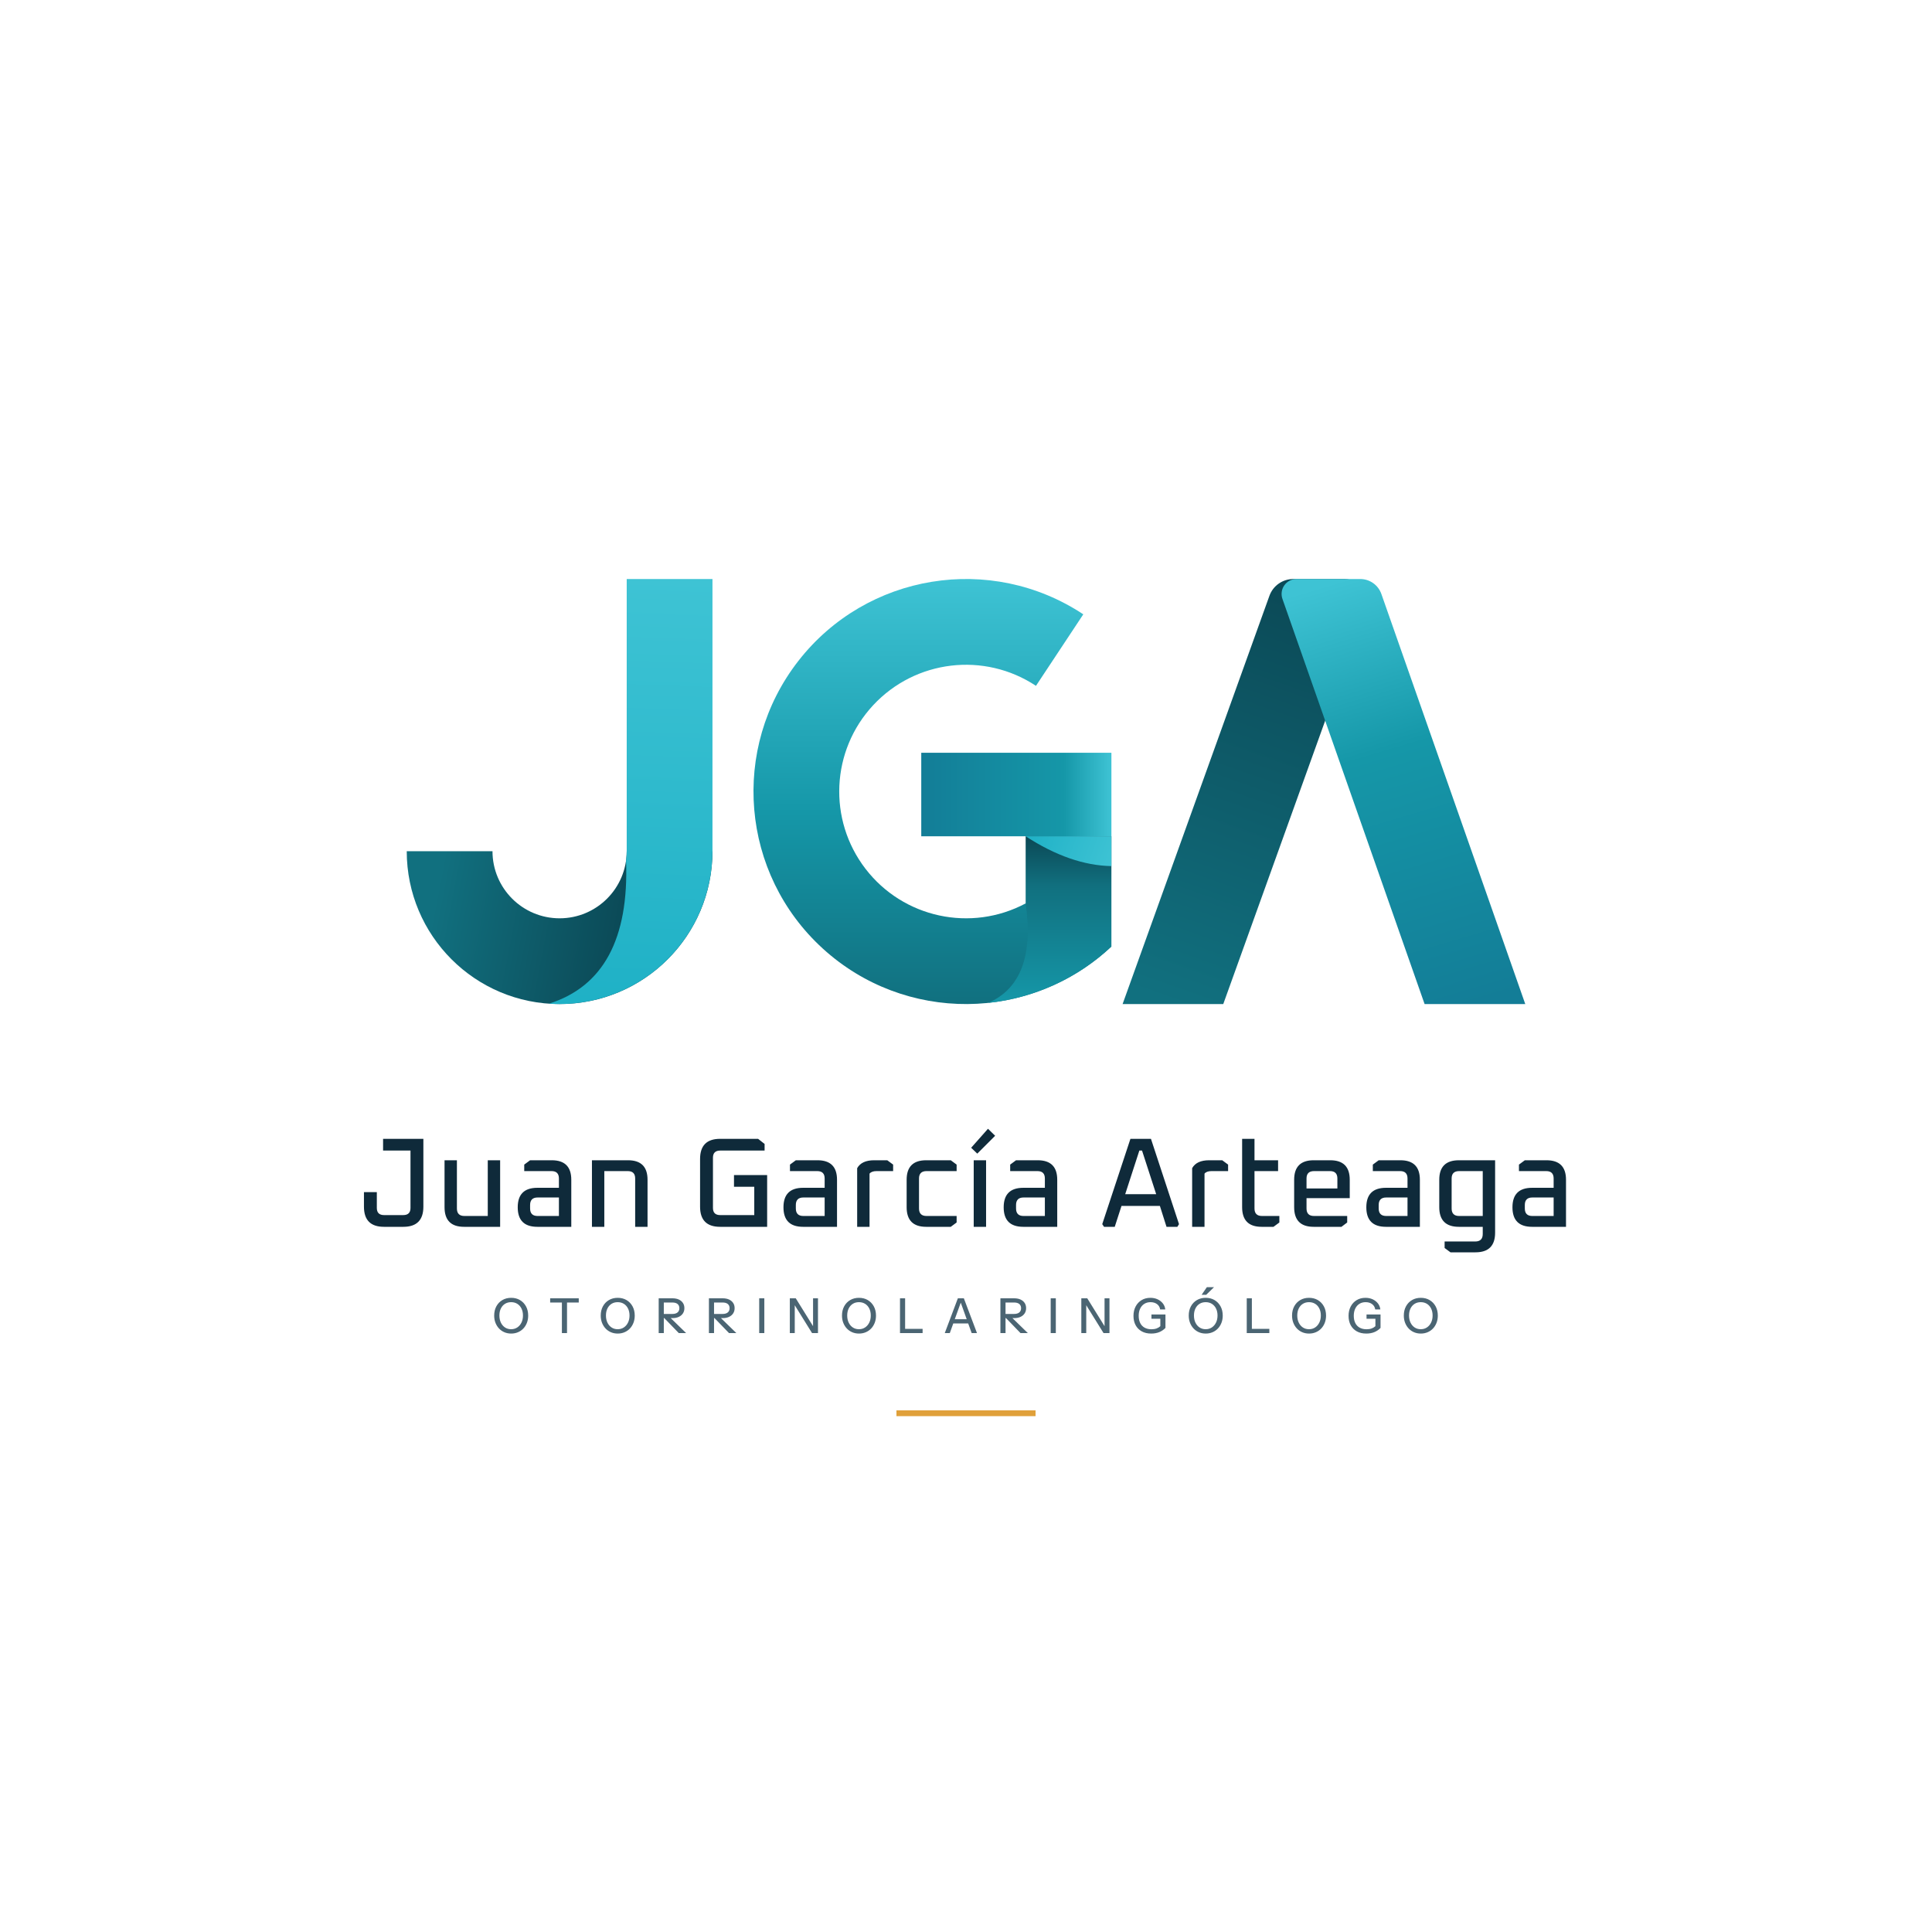
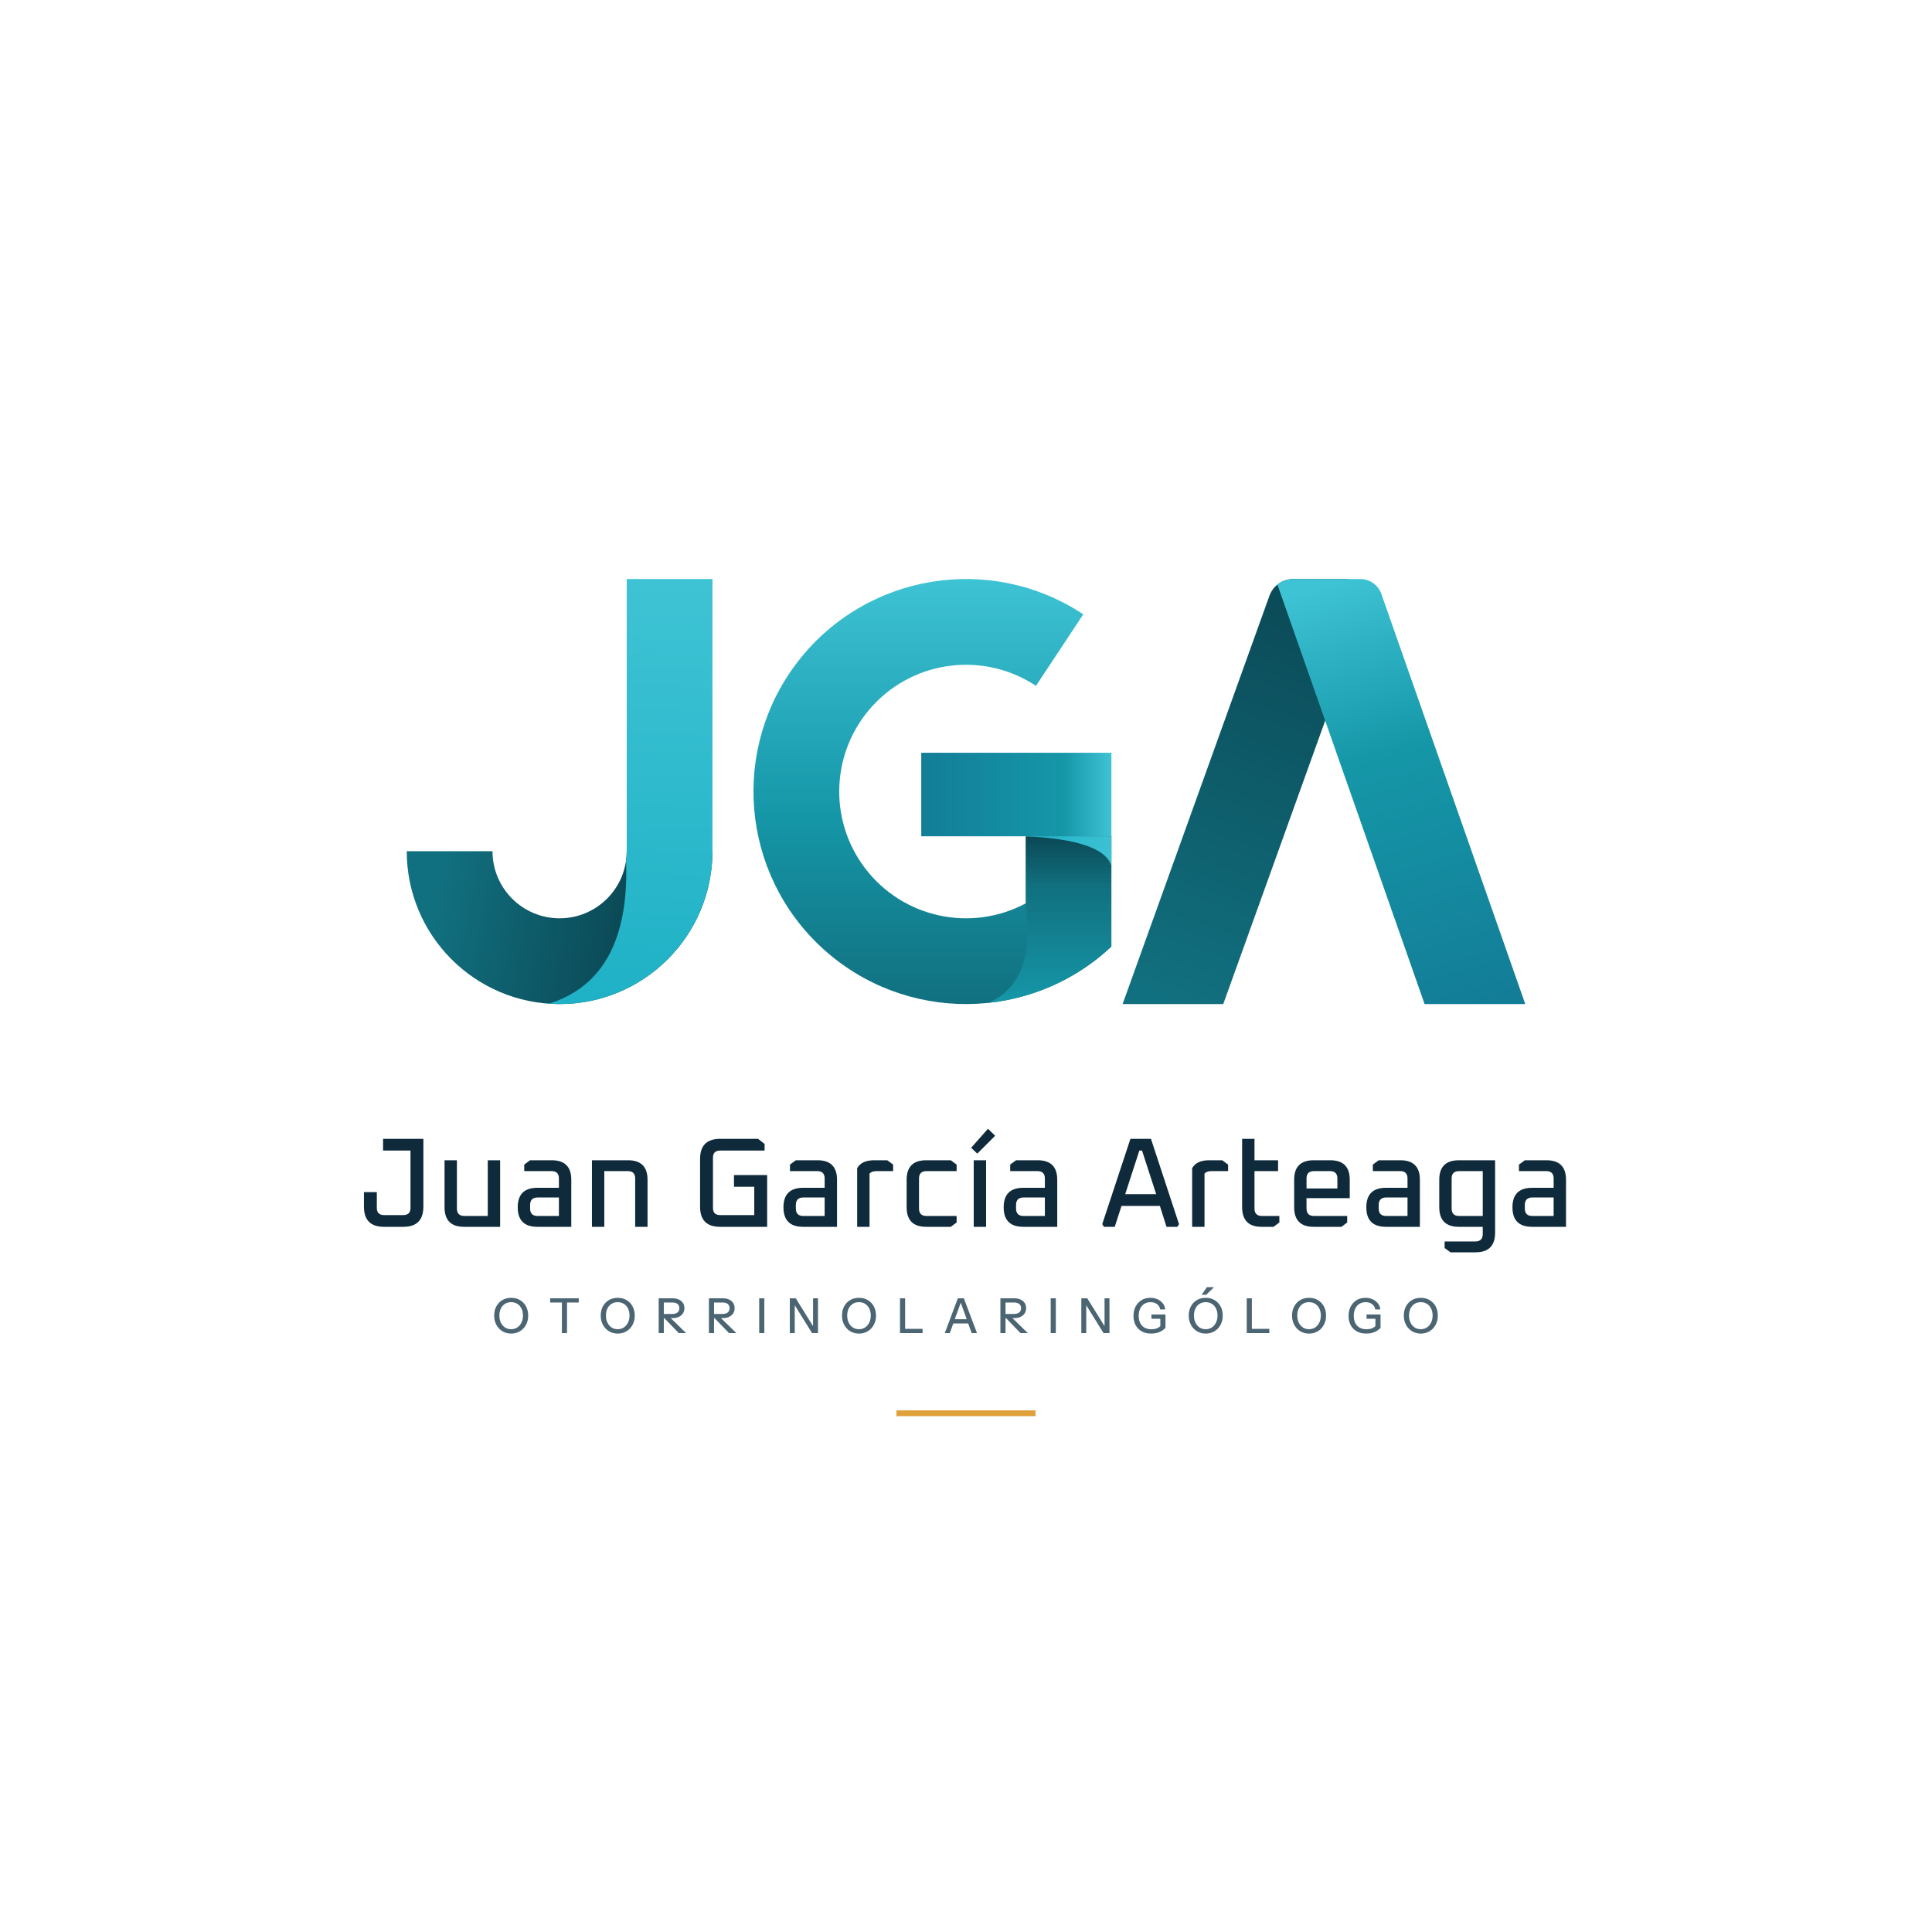
<svg xmlns="http://www.w3.org/2000/svg" viewBox="0 0 1000 1000" width="1000" height="1000">
  <rect width="100%" height="100%" fill="#ffffff" />
  <g id="jga" transform="translate(210.526 299.7) scale(2.2)">
    <defs>
      <linearGradient id="jga-jBowl" gradientUnits="userSpaceOnUse" x1="300" y1="470" x2="40" y2="420">
        <stop offset="0" stop-color="#0b4855" />
        <stop offset="1" stop-color="#11707f" />
      </linearGradient>
      <linearGradient id="jga-jStem" gradientUnits="userSpaceOnUse" x1="350" y1="0" x2="330" y2="570">
        <stop offset="0" stop-color="#3ec3d4" />
        <stop offset="1" stop-color="#1fb1c6" />
      </linearGradient>
      <linearGradient id="jga-gBowl" gradientUnits="userSpaceOnUse" x1="750" y1="0" x2="750" y2="570">
        <stop offset="0" stop-color="#3ec3d4" />
        <stop offset="0.55" stop-color="#1597a8" />
        <stop offset="1" stop-color="#11707f" />
      </linearGradient>
      <linearGradient id="jga-gSpur" gradientUnits="userSpaceOnUse" x1="880" y1="345" x2="880" y2="568">
        <stop offset="0" stop-color="#0b4855" />
        <stop offset="0.3" stop-color="#11707f" />
        <stop offset="1" stop-color="#1597a8" />
      </linearGradient>
      <linearGradient id="jga-gBar" gradientUnits="userSpaceOnUse" x1="690" y1="290" x2="945" y2="290">
        <stop offset="0" stop-color="#137d97" />
        <stop offset="0.75" stop-color="#1597a8" />
        <stop offset="1" stop-color="#3ec3d4" />
      </linearGradient>
      <linearGradient id="jga-gCurl" gradientUnits="userSpaceOnUse" x1="830" y1="345" x2="945" y2="385">
        <stop offset="0" stop-color="#1fb1c6" />
        <stop offset="1" stop-color="#3ec3d4" />
      </linearGradient>
      <linearGradient id="jga-aBack" gradientUnits="userSpaceOnUse" x1="1230" y1="0" x2="1030" y2="570">
        <stop offset="0" stop-color="#0b4855" />
        <stop offset="1" stop-color="#11707f" />
      </linearGradient>
      <linearGradient id="jga-aFront" gradientUnits="userSpaceOnUse" x1="1260" y1="0" x2="1430" y2="570">
        <stop offset="0" stop-color="#3ec3d4" />
        <stop offset="0.4" stop-color="#1597a8" />
        <stop offset="1" stop-color="#137d97" />
      </linearGradient>
    </defs>
    <g transform="scale(0.175439)">
      <path fill="url(#jga-jBowl)" d="M410 365A205 205 0 0 1 0 365L115 365A90 90 0 0 0 295 365Z" />
      <path fill="url(#jga-jStem)" d="M295 0H410V365A205 205 0 0 1 190.7 569.5Q300 535 294.12 377.53A90 90 0 0 0 295 365Z" />
      <path fill="url(#jga-gBowl)" d="M907.3 47.34A285 285 0 1 0 945 492.85L830 435A170 170 0 1 1 843.83 143.24Z" />
      <path fill="url(#jga-gSpur)" d="M830 345H945V492.85A285 285 0 0 1 779.79 568.44Q845 540 830 435Z" />
      <path fill="url(#jga-gBar)" d="M690 233H945V345H690Z" />
-       <path fill="url(#jga-gCurl)" d="M830 345H945V385Q890 384 830 345Z" />
+       <path fill="url(#jga-gCurl)" d="M830 345H945V385Q935 350 830 345Z" />
      <path fill="url(#jga-aBack)" d="M960 570L1095 570L1285.56 40.15A30 30 0 0 0 1257.33 0L1188.9 0A34 34 0 0 0 1156.91 22.49Z" />
-       <path fill="url(#jga-aFront)" d="M1174.34 26.62A20 20 0 0 1 1193.21 0L1278.73 0A30 30 0 0 1 1307.04 20.07L1500 570L1365 570Z" />
+       <path fill="url(#jga-aFront)" d="M1167.63 7.48A34 34 0 0 1 1188.9 0L1278.73 0A30 30 0 0 1 1307.04 20.07L1500 570L1365 570Z" />
    </g>
  </g>
  <path d="M188.381 624.572V617.048H195.047V625.232Q195.047 628.928 198.809 628.928H208.709Q212.471 628.928 212.471 625.232V595.532H198.281V589.46H219.137V624.572Q219.137 635.0 208.775 635.0H198.743Q188.381 635.0 188.381 624.572ZM230.093 624.836V600.548H236.495V625.496Q236.495 629.39 240.389 629.39H252.467V600.548H258.869V635.0H240.191Q230.093 635.0 230.093 624.836ZM278.141 635.0Q267.977 635.0 267.977 624.902Q267.977 614.804 278.141 614.804H289.295V609.986Q289.295 606.158 285.467 606.158H271.343V602.792L274.379 600.548H285.599Q295.697 600.548 295.697 610.646V635.0ZM274.379 625.496Q274.379 629.39 278.273 629.39H289.295V619.82H278.273Q274.379 619.82 274.379 623.714ZM306.389 635.0V600.548H325.067Q335.165 600.548 335.165 610.646V635.0H328.763V609.986Q328.763 606.158 324.935 606.158H312.791V635.0ZM362.357 624.572V599.888Q362.357 589.46 372.719 589.46H392.387L395.753 592.1V595.532H372.785Q369.023 595.532 369.023 599.228V625.232Q369.023 628.928 372.785 628.928H390.407V614.276H379.913V608.204H397.073V635.0H372.719Q362.357 635.0 362.357 624.572ZM415.685 635.0Q405.521 635.0 405.521 624.902Q405.521 614.804 415.685 614.804H426.839V609.986Q426.839 606.158 423.011 606.158H408.887V602.792L411.923 600.548H423.143Q433.241 600.548 433.241 610.646V635.0ZM411.923 625.496Q411.923 629.39 415.817 629.39H426.839V619.82H415.817Q411.923 619.82 411.923 623.714ZM443.669 635.0V604.64Q445.979 600.548 452.447 600.548H459.245L462.281 602.792V606.158H453.701Q451.127 606.158 450.071 607.478V635.0ZM469.277 624.836V610.646Q469.277 600.548 479.375 600.548H492.113L495.149 602.792V606.158H479.573Q475.679 606.158 475.679 609.986V625.496Q475.679 629.39 479.573 629.39H495.149V632.756L492.113 635.0H479.375Q469.277 635.0 469.277 624.836ZM503.993 635.0V600.548H510.395V635.0ZM502.673 594.08 511.385 584.246 515.081 587.876 505.841 597.116ZM529.667 635.0Q519.503 635.0 519.503 624.902Q519.503 614.804 529.667 614.804H540.821V609.986Q540.821 606.158 536.993 606.158H522.869V602.792L525.905 600.548H537.125Q547.223 600.548 547.223 610.646V635.0ZM525.905 625.496Q525.905 629.39 529.799 629.39H540.821V619.82H529.799Q525.905 619.82 525.905 623.714ZM570.521 633.614 585.107 589.46H595.733L610.253 633.614L609.395 635.0H603.785L600.353 624.176H580.487L576.989 635.0H571.445ZM582.401 618.104H598.439L591.113 595.532H589.727ZM617.051 635.0V604.64Q619.361 600.548 625.829 600.548H632.627L635.663 602.792V606.158H627.083Q624.509 606.158 623.453 607.478V635.0ZM642.923 624.836V589.46H649.325V600.548H661.535V606.158H649.325V625.496Q649.325 629.39 653.219 629.39H662.195V632.756L659.159 635.0H653.021Q642.923 635.0 642.923 624.836ZM669.851 624.836V610.646Q669.851 600.548 679.949 600.548H688.529Q698.627 600.548 698.627 610.646V620.15H676.253V625.496Q676.253 629.39 680.147 629.39H697.307V632.756L694.337 635.0H679.949Q669.851 635.0 669.851 624.836ZM676.253 615.134H692.225V609.986Q692.225 606.158 688.397 606.158H680.147Q676.253 606.158 676.253 609.986ZM717.371 635.0Q707.207 635.0 707.207 624.902Q707.207 614.804 717.371 614.804H728.525V609.986Q728.525 606.158 724.697 606.158H710.573V602.792L713.609 600.548H724.829Q734.927 600.548 734.927 610.646V635.0ZM713.609 625.496Q713.609 629.39 717.503 629.39H728.525V619.82H717.503Q713.609 619.82 713.609 623.714ZM744.959 624.836V610.646Q744.959 600.548 755.123 600.548H773.867V638.036Q773.867 648.2 763.703 648.2H750.767L747.731 645.956V642.59H763.571Q767.465 642.59 767.465 638.696V635.0H755.123Q744.959 635.0 744.959 624.836ZM751.361 625.496Q751.361 629.39 755.255 629.39H767.465V606.158H755.255Q751.361 606.158 751.361 609.986ZM793.007 635.0Q782.843 635.0 782.843 624.902Q782.843 614.804 793.007 614.804H804.161V609.986Q804.161 606.158 800.333 606.158H786.209V602.792L789.245 600.548H800.465Q810.563 600.548 810.563 610.646V635.0ZM789.245 625.496Q789.245 629.39 793.139 629.39H804.161V619.82H793.139Q789.245 619.82 789.245 623.714Z" fill="#0f2a3a" />
  <rect x="464.0" y="730" width="72" height="3" fill="#e0a03a" />
  <path d="M264.587 690.25Q262.662 690.25 261.062 689.562Q259.462 688.875 258.287 687.625Q257.112 686.375 256.45 684.675Q255.787 682.975 255.787 680.925Q255.787 678.225 256.912 676.15Q258.037 674.075 260.025 672.913Q262.012 671.75 264.562 671.75Q267.162 671.75 269.137 672.913Q271.112 674.075 272.25 676.15Q273.387 678.225 273.387 680.95Q273.387 682.975 272.725 684.688Q272.062 686.4 270.887 687.638Q269.712 688.875 268.1 689.562Q266.487 690.25 264.587 690.25ZM264.562 688.0Q266.362 688.0 267.737 687.087Q269.112 686.175 269.9 684.575Q270.688 682.975 270.688 680.9Q270.688 678.85 269.913 677.288Q269.137 675.725 267.762 674.862Q266.387 674.0 264.562 674.0Q262.737 674.0 261.375 674.862Q260.012 675.725 259.25 677.275Q258.487 678.825 258.487 680.9Q258.487 683.0 259.262 684.6Q260.037 686.2 261.4 687.1Q262.762 688.0 264.562 688.0ZM290.837 690.0V674.175H284.762V672.0H299.562V674.175H293.487V690.0ZM319.737 690.25Q317.812 690.25 316.212 689.562Q314.612 688.875 313.437 687.625Q312.262 686.375 311.6 684.675Q310.937 682.975 310.937 680.925Q310.937 678.225 312.062 676.15Q313.187 674.075 315.175 672.913Q317.162 671.75 319.712 671.75Q322.312 671.75 324.287 672.913Q326.262 674.075 327.4 676.15Q328.537 678.225 328.537 680.95Q328.537 682.975 327.875 684.688Q327.212 686.4 326.037 687.638Q324.862 688.875 323.25 689.562Q321.637 690.25 319.737 690.25ZM319.712 688.0Q321.512 688.0 322.887 687.087Q324.262 686.175 325.05 684.575Q325.837 682.975 325.837 680.9Q325.837 678.85 325.062 677.288Q324.287 675.725 322.912 674.862Q321.537 674.0 319.712 674.0Q317.887 674.0 316.525 674.862Q315.162 675.725 314.4 677.275Q313.637 678.825 313.637 680.9Q313.637 683.0 314.412 684.6Q315.187 686.2 316.55 687.1Q317.912 688.0 319.712 688.0ZM340.937 690.0V672.0H348.037Q349.987 672.0 351.362 672.638Q352.737 673.275 353.487 674.412Q354.237 675.55 354.237 677.1Q354.237 678.65 353.487 679.8Q352.737 680.95 351.362 681.6Q349.987 682.25 348.037 682.25H347.162L355.137 690.0H351.337L343.837 682.25H343.587V690.0ZM343.587 680.1H347.962Q349.762 680.1 350.7 679.312Q351.637 678.525 351.637 677.125Q351.637 675.725 350.712 674.95Q349.787 674.175 347.962 674.175H343.587ZM366.937 690.0V672.0H374.037Q375.987 672.0 377.362 672.638Q378.737 673.275 379.487 674.412Q380.237 675.55 380.237 677.1Q380.237 678.65 379.487 679.8Q378.737 680.95 377.362 681.6Q375.987 682.25 374.037 682.25H373.162L381.137 690.0H377.337L369.837 682.25H369.587V690.0ZM369.587 680.1H373.962Q375.762 680.1 376.7 679.312Q377.637 678.525 377.637 677.125Q377.637 675.725 376.712 674.95Q375.787 674.175 373.962 674.175H369.587ZM392.962 690.0V672.0H395.612V690.0ZM408.812 690.0V672.0H411.887L420.837 686.425V672.0H423.387V690.0H420.312L411.362 675.575V690.0ZM444.612 690.25Q442.687 690.25 441.087 689.562Q439.487 688.875 438.312 687.625Q437.137 686.375 436.475 684.675Q435.812 682.975 435.812 680.925Q435.812 678.225 436.937 676.15Q438.062 674.075 440.05 672.913Q442.037 671.75 444.587 671.75Q447.187 671.75 449.162 672.913Q451.137 674.075 452.275 676.15Q453.412 678.225 453.412 680.95Q453.412 682.975 452.75 684.688Q452.087 686.4 450.912 687.638Q449.737 688.875 448.125 689.562Q446.512 690.25 444.612 690.25ZM444.587 688.0Q446.387 688.0 447.762 687.087Q449.137 686.175 449.925 684.575Q450.712 682.975 450.712 680.9Q450.712 678.85 449.938 677.288Q449.162 675.725 447.787 674.862Q446.412 674.0 444.587 674.0Q442.762 674.0 441.4 674.862Q440.037 675.725 439.275 677.275Q438.512 678.825 438.512 680.9Q438.512 683.0 439.287 684.6Q440.062 686.2 441.425 687.1Q442.787 688.0 444.587 688.0ZM465.837 690.0V672.0H468.487V687.825H477.537V690.0ZM489.012 690.0 495.787 672.0H498.887L505.688 690.0H502.938L501.137 685.025H493.412L491.612 690.0ZM497.287 674.25 494.188 682.825H500.362ZM517.812 690.0V672.0H524.912Q526.862 672.0 528.237 672.638Q529.612 673.275 530.362 674.412Q531.112 675.55 531.112 677.1Q531.112 678.65 530.362 679.8Q529.612 680.95 528.237 681.6Q526.862 682.25 524.912 682.25H524.037L532.012 690.0H528.212L520.712 682.25H520.462V690.0ZM520.462 680.1H524.837Q526.637 680.1 527.575 679.312Q528.512 678.525 528.512 677.125Q528.512 675.725 527.587 674.95Q526.662 674.175 524.837 674.175H520.462ZM543.837 690.0V672.0H546.487V690.0ZM559.688 690.0V672.0H562.762L571.712 686.425V672.0H574.262V690.0H571.188L562.237 675.575V690.0ZM595.837 690.25Q593.012 690.25 590.962 689.112Q588.912 687.975 587.8 685.925Q586.688 683.875 586.688 681.1Q586.688 678.35 587.8 676.237Q588.912 674.125 590.887 672.938Q592.862 671.75 595.438 671.75Q597.487 671.75 599.15 672.513Q600.812 673.275 601.875 674.625Q602.938 675.975 603.137 677.75H600.487Q600.237 676.025 598.887 675.013Q597.537 674.0 595.512 674.0Q593.662 674.0 592.287 674.875Q590.912 675.75 590.15 677.325Q589.387 678.9 589.387 681.05Q589.387 683.225 590.162 684.788Q590.938 686.35 592.425 687.188Q593.912 688.025 596.012 688.025Q597.512 688.025 598.662 687.6Q599.762 687.2 600.587 686.425V682.575H595.987V680.375H603.237V687.325Q601.837 688.775 600.013 689.513Q598.188 690.25 595.837 690.25ZM624.087 690.25Q622.163 690.25 620.562 689.562Q618.962 688.875 617.787 687.625Q616.612 686.375 615.95 684.675Q615.288 682.975 615.288 680.925Q615.288 678.225 616.413 676.15Q617.538 674.075 619.525 672.913Q621.512 671.75 624.062 671.75Q626.663 671.75 628.638 672.913Q630.612 674.075 631.75 676.15Q632.887 678.225 632.887 680.95Q632.887 682.975 632.225 684.688Q631.562 686.4 630.388 687.638Q629.212 688.875 627.6 689.562Q625.987 690.25 624.087 690.25ZM624.062 688.0Q625.862 688.0 627.237 687.087Q628.612 686.175 629.4 684.575Q630.188 682.975 630.188 680.9Q630.188 678.85 629.412 677.288Q628.637 675.725 627.262 674.862Q625.887 674.0 624.062 674.0Q622.237 674.0 620.875 674.862Q619.512 675.725 618.75 677.275Q617.987 678.825 617.987 680.9Q617.987 683.0 618.763 684.6Q619.538 686.2 620.9 687.1Q622.262 688.0 624.062 688.0ZM624.337 670.175H621.962L624.663 666.25H628.362ZM645.312 690.0V672.0H647.962V687.825H657.012V690.0ZM677.562 690.25Q675.638 690.25 674.038 689.562Q672.438 688.875 671.263 687.625Q670.087 686.375 669.425 684.675Q668.763 682.975 668.763 680.925Q668.763 678.225 669.888 676.15Q671.013 674.075 673.0 672.913Q674.987 671.75 677.538 671.75Q680.138 671.75 682.112 672.913Q684.087 674.075 685.225 676.15Q686.362 678.225 686.362 680.95Q686.362 682.975 685.7 684.688Q685.038 686.4 683.862 687.638Q682.688 688.875 681.075 689.562Q679.462 690.25 677.562 690.25ZM677.538 688.0Q679.337 688.0 680.712 687.087Q682.087 686.175 682.875 684.575Q683.663 682.975 683.663 680.9Q683.663 678.85 682.888 677.288Q682.112 675.725 680.737 674.862Q679.362 674.0 677.538 674.0Q675.712 674.0 674.35 674.862Q672.987 675.725 672.225 677.275Q671.462 678.825 671.462 680.9Q671.462 683.0 672.237 684.6Q673.013 686.2 674.375 687.1Q675.737 688.0 677.538 688.0ZM707.163 690.25Q704.337 690.25 702.287 689.112Q700.237 687.975 699.125 685.925Q698.013 683.875 698.013 681.1Q698.013 678.35 699.125 676.237Q700.237 674.125 702.212 672.938Q704.188 671.75 706.763 671.75Q708.812 671.75 710.475 672.513Q712.138 673.275 713.2 674.625Q714.263 675.975 714.462 677.75H711.812Q711.562 676.025 710.212 675.013Q708.862 674.0 706.837 674.0Q704.987 674.0 703.612 674.875Q702.237 675.75 701.475 677.325Q700.712 678.9 700.712 681.05Q700.712 683.225 701.487 684.788Q702.263 686.35 703.75 687.188Q705.237 688.025 707.337 688.025Q708.837 688.025 709.987 687.6Q711.087 687.2 711.913 686.425V682.575H707.312V680.375H714.562V687.325Q713.163 688.775 711.338 689.513Q709.513 690.25 707.163 690.25ZM735.413 690.25Q733.488 690.25 731.888 689.562Q730.288 688.875 729.112 687.625Q727.938 686.375 727.275 684.675Q726.613 682.975 726.613 680.925Q726.613 678.225 727.738 676.15Q728.863 674.075 730.85 672.913Q732.837 671.75 735.388 671.75Q737.988 671.75 739.963 672.913Q741.938 674.075 743.075 676.15Q744.212 678.225 744.212 680.95Q744.212 682.975 743.55 684.688Q742.888 686.4 741.713 687.638Q740.538 688.875 738.925 689.562Q737.312 690.25 735.413 690.25ZM735.388 688.0Q737.188 688.0 738.562 687.087Q739.938 686.175 740.725 684.575Q741.513 682.975 741.513 680.9Q741.513 678.85 740.737 677.288Q739.962 675.725 738.587 674.862Q737.212 674.0 735.388 674.0Q733.562 674.0 732.2 674.862Q730.837 675.725 730.075 677.275Q729.312 678.825 729.312 680.9Q729.312 683.0 730.088 684.6Q730.863 686.2 732.225 687.1Q733.587 688.0 735.388 688.0Z" fill="#4b6573" />
</svg>
